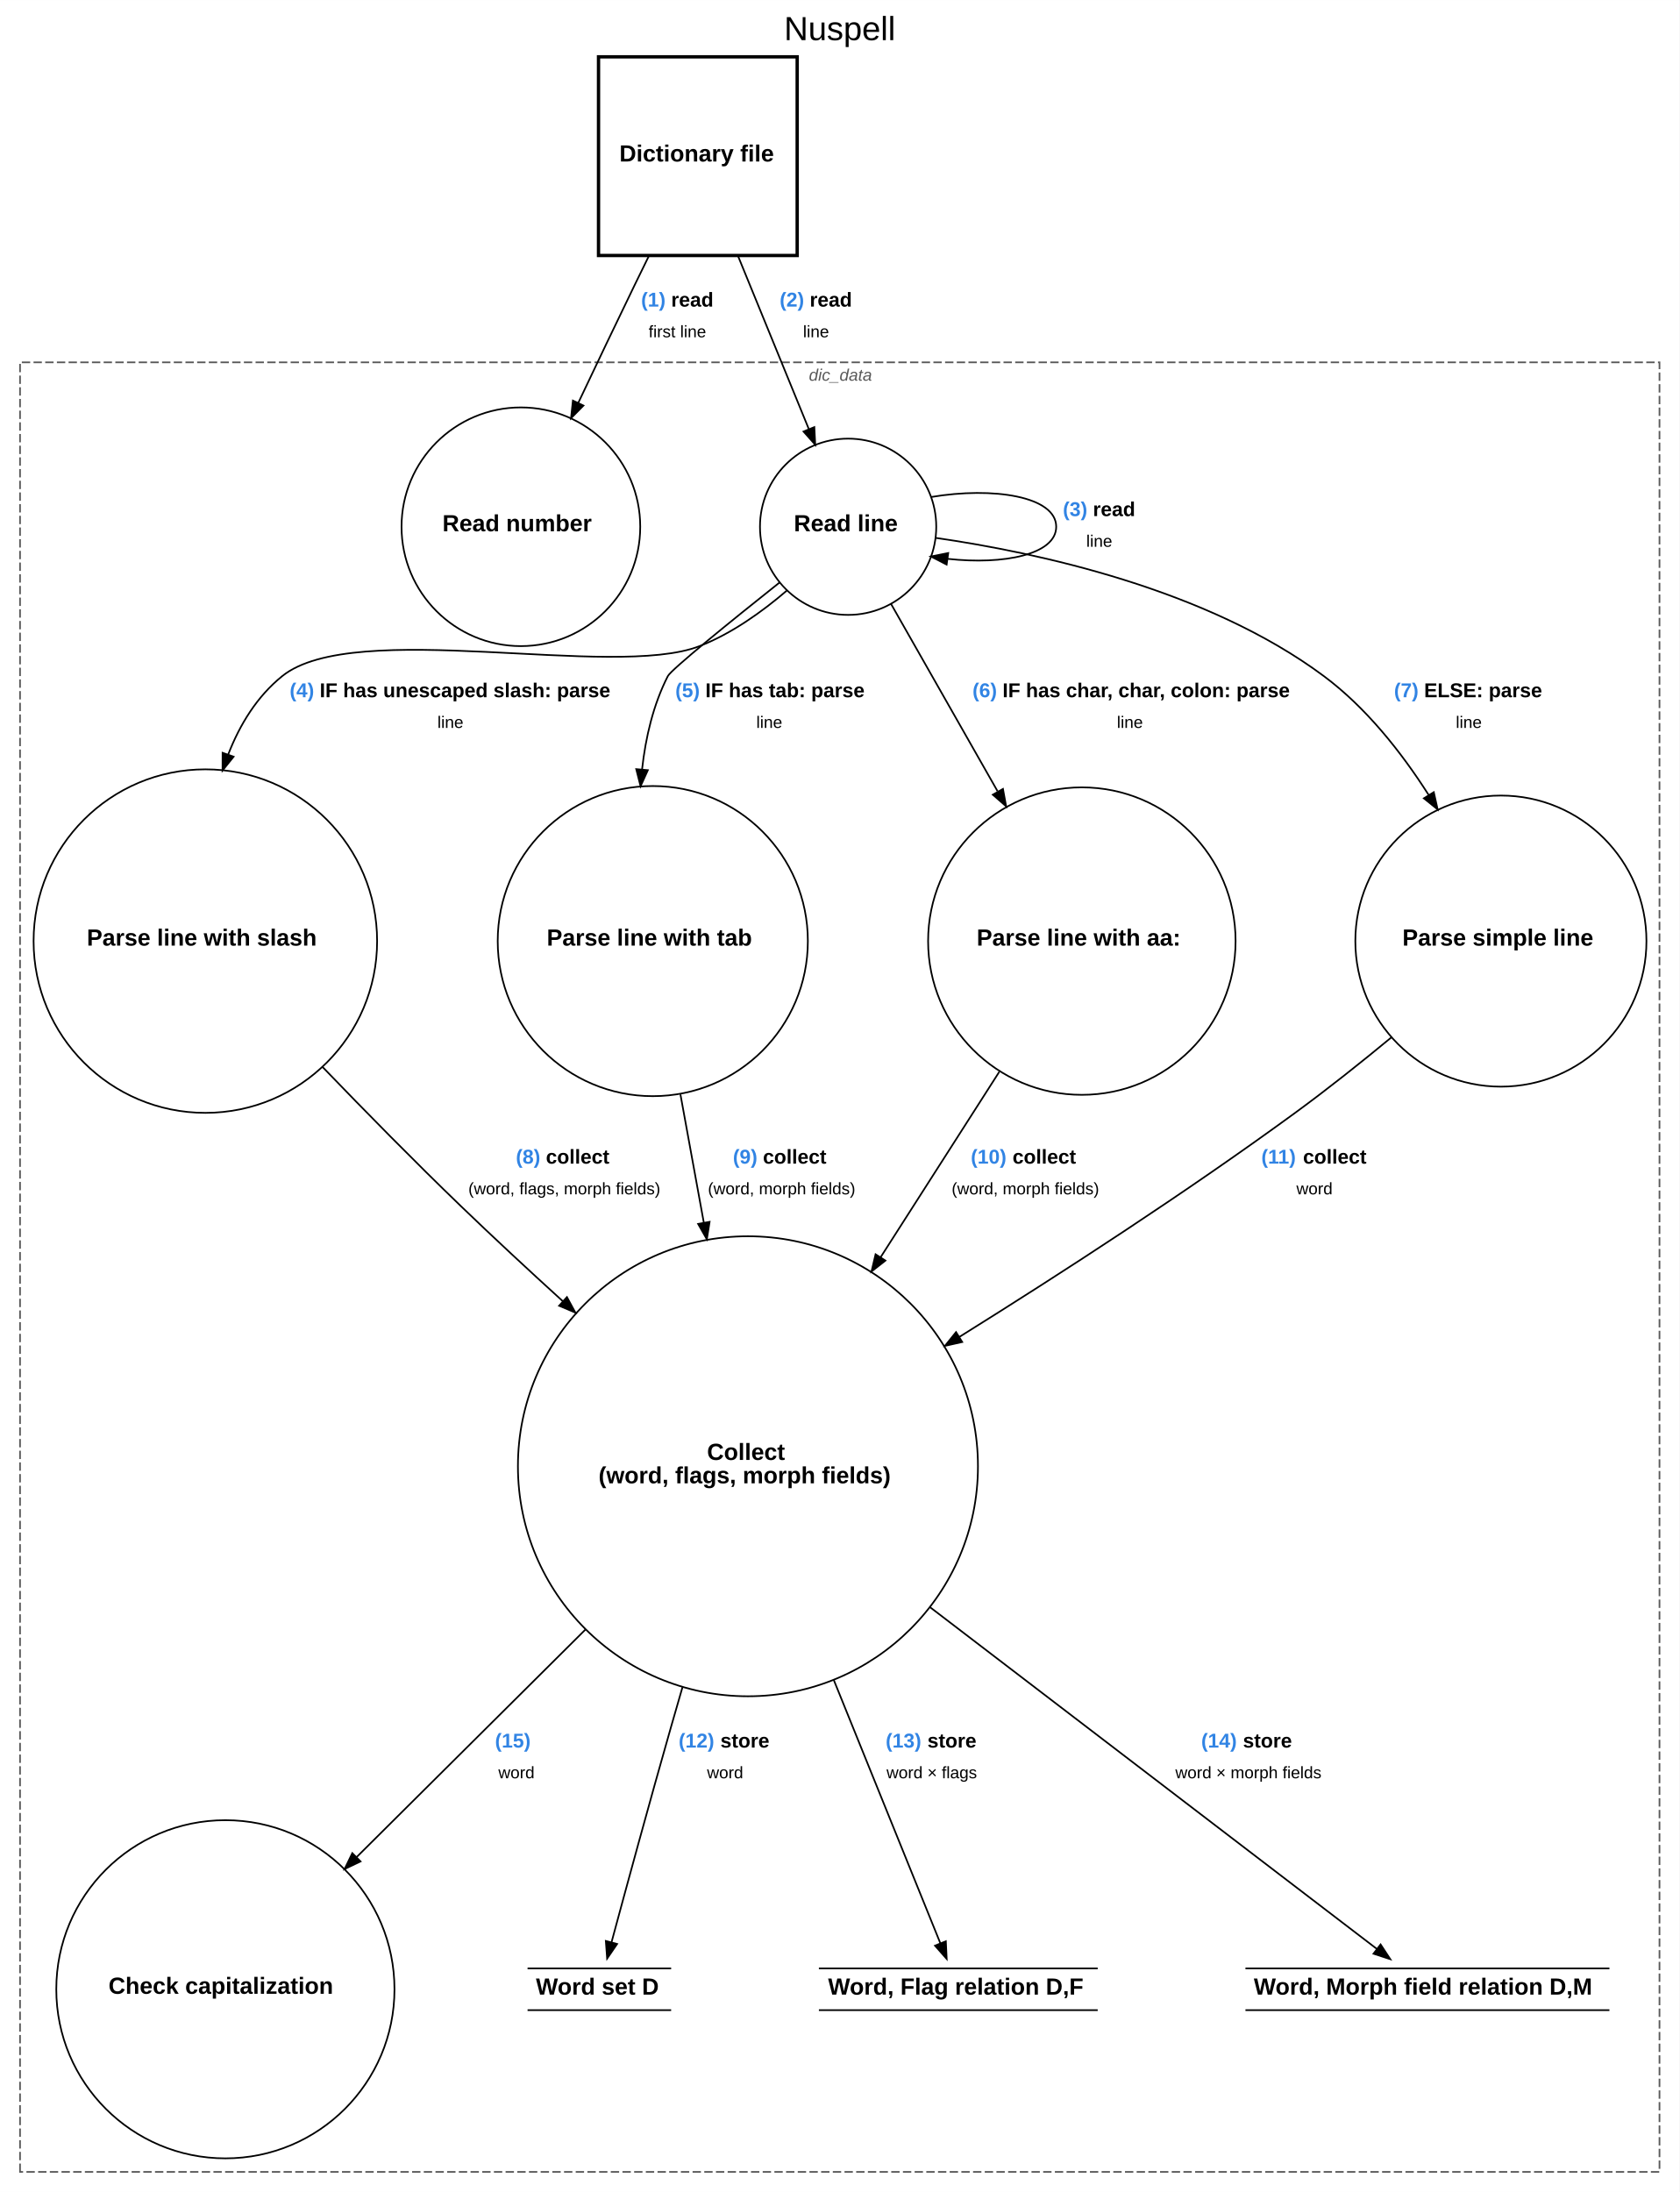
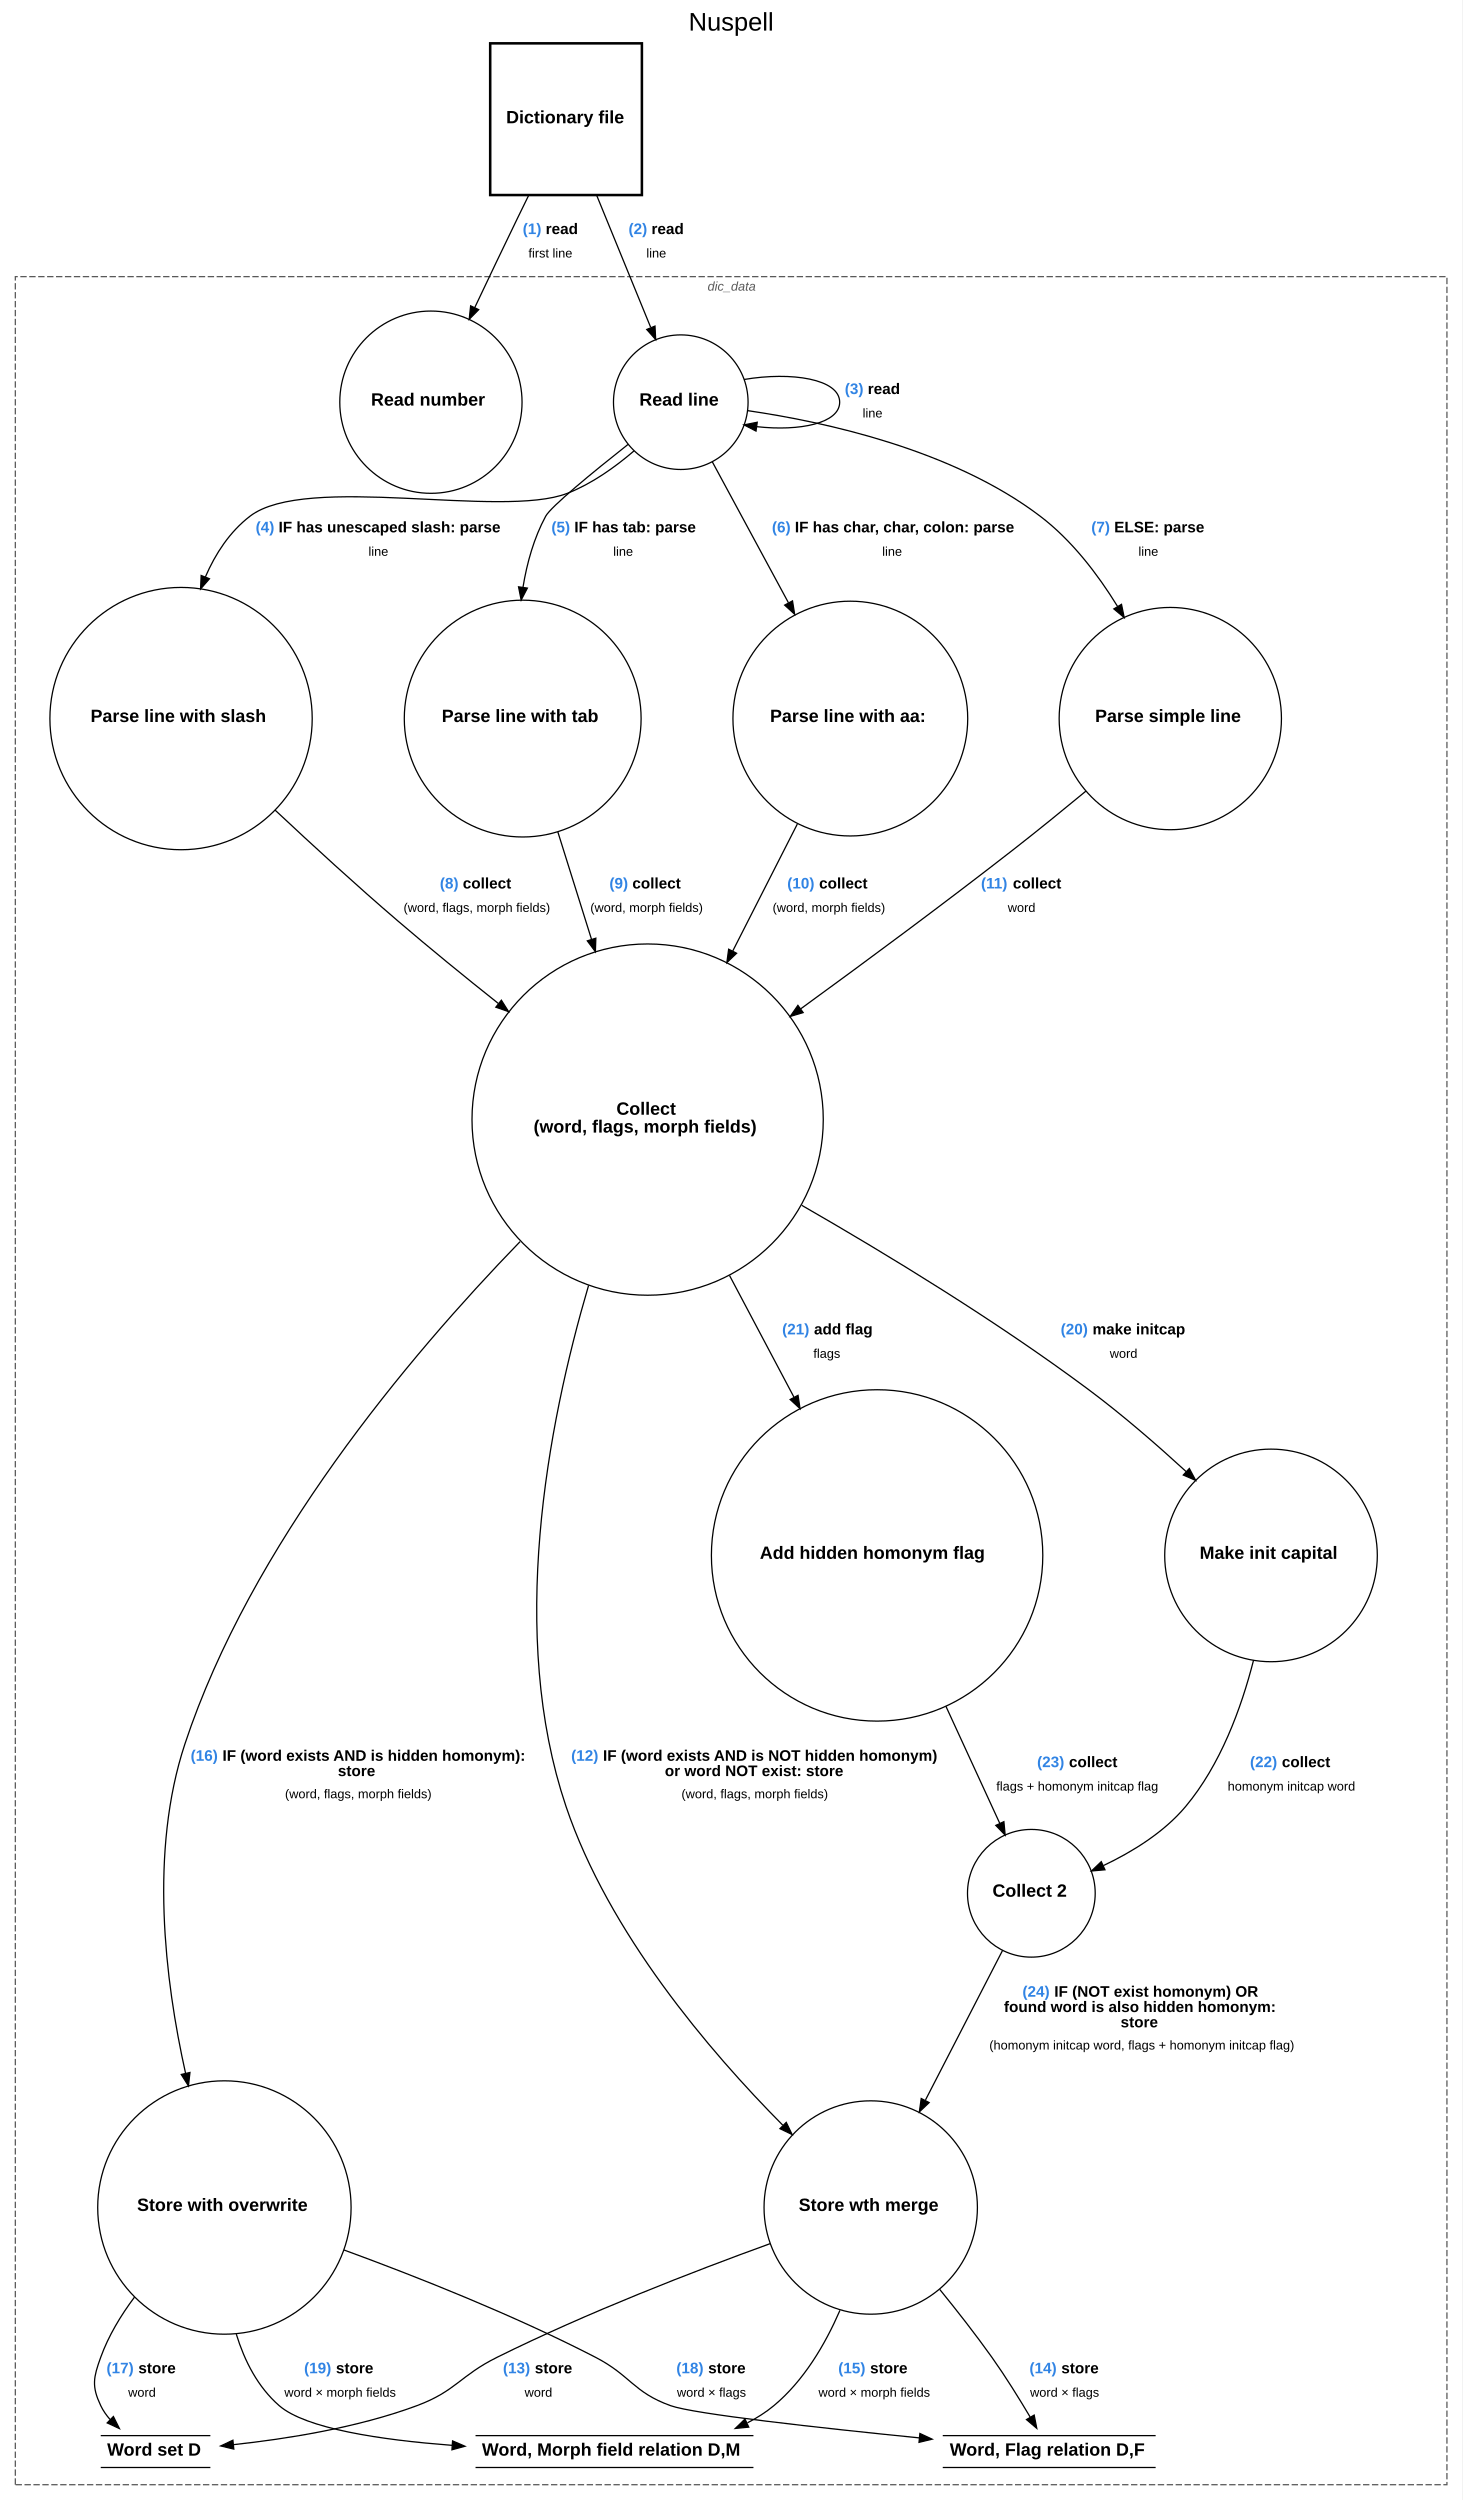
- <svg xmlns="http://www.w3.org/2000/svg" width="1006pt" height="1313pt" viewBox="0.00 0.00 1006.00 1312.92">
-   <g id="graph0" class="graph" transform="scale(1 1) rotate(0) translate(4 1308.92)">
-     <polygon fill="white" stroke="none" points="-4,4 -4,-1308.92 1002,-1308.92 1002,4 -4,4" />
-     <text text-anchor="middle" x="499" y="-1284.92" font-family="Arial" font-size="20.00">Nuspell</text>
+ <svg xmlns="http://www.w3.org/2000/svg" width="1147pt" height="1961pt" viewBox="0.00 0.00 1147.00 1961.09">
+   <g id="graph0" class="graph" transform="scale(1 1) rotate(0) translate(4 1957.09)">
+     <polygon fill="white" stroke="none" points="-4,4 -4,-1957.09 1143,-1957.09 1143,4 -4,4" />
+     <text text-anchor="middle" x="569.5" y="-1933.09" font-family="Arial" font-size="20.00">Nuspell</text>
    <g id="clust1" class="cluster">
-       <polygon fill="none" stroke="#595959" stroke-dasharray="5,2" points="8,-8 8,-1091.92 990,-1091.92 990,-8 8,-8" />
-       <text text-anchor="start" x="480.5" y="-1080.92" font-family="Arial" font-style="italic" font-size="10.00" fill="#595959">dic_data</text>
+       <polygon fill="none" stroke="#595959" stroke-dasharray="5,2" points="8,-8 8,-1740.09 1131,-1740.09 1131,-8 8,-8" />
+       <text text-anchor="start" x="551" y="-1729.09" font-family="Arial" font-style="italic" font-size="10.00" fill="#595959">dic_data</text>
    </g>
    <g id="node1" class="node">
-       <polygon fill="none" stroke="black" stroke-width="2" points="473.5,-1274.92 354.5,-1274.92 354.5,-1155.92 473.5,-1155.92 473.5,-1274.92" />
-       <text text-anchor="start" x="367" y="-1212.22" font-family="Arial" font-weight="bold" font-size="14.00">Dictionary file</text>
+       <polygon fill="none" stroke="black" stroke-width="2" points="499.5,-1923.09 380.5,-1923.09 380.5,-1804.09 499.5,-1804.09 499.5,-1923.09" />
+       <text text-anchor="start" x="393" y="-1860.39" font-family="Arial" font-weight="bold" font-size="14.00">Dictionary file</text>
    </g>
    <g id="node2" class="node">
-       <ellipse fill="none" stroke="black" cx="308" cy="-993.429" rx="71.487" ry="71.487" />
-       <text text-anchor="start" x="261" y="-990.729" font-family="Arial" font-weight="bold" font-size="14.00">Read number</text>
+       <ellipse fill="none" stroke="black" cx="334" cy="-1641.6" rx="71.487" ry="71.487" />
+       <text text-anchor="start" x="287" y="-1638.9" font-family="Arial" font-weight="bold" font-size="14.00">Read number</text>
    </g>
    <g id="edge1" class="edge">
-       <path fill="none" stroke="black" d="M384.638,-1155.59C381.705,-1149.63 378.784,-1143.66 376,-1137.92 364.946,-1115.14 353.071,-1090.24 342.387,-1067.67" />
-       <polygon fill="black" stroke="black" points="345.483,-1066.03 338.044,-1058.48 339.154,-1069.02 345.483,-1066.03" />
-       <text text-anchor="start" x="380" y="-1125.32" font-family="Arial" font-weight="bold" font-size="12.00" fill="#3184e4">(1) </text>
-       <text text-anchor="start" x="398" y="-1125.32" font-family="Arial" font-weight="bold" font-size="12.00">read</text>
-       <text text-anchor="start" x="384.5" y="-1106.92" font-family="Arial" font-size="10.00">first line</text>
+       <path fill="none" stroke="black" d="M410.638,-1803.76C407.705,-1797.8 404.784,-1791.83 402,-1786.09 390.946,-1763.31 379.071,-1738.41 368.387,-1715.83" />
+       <polygon fill="black" stroke="black" points="371.483,-1714.19 364.044,-1706.65 365.154,-1717.19 371.483,-1714.19" />
+       <text text-anchor="start" x="406" y="-1773.49" font-family="Arial" font-weight="bold" font-size="12.00" fill="#3184e4">(1) </text>
+       <text text-anchor="start" x="424" y="-1773.49" font-family="Arial" font-weight="bold" font-size="12.00">read</text>
+       <text text-anchor="start" x="410.5" y="-1755.09" font-family="Arial" font-size="10.00">first line</text>
    </g>
    <g id="node3" class="node">
-       <ellipse fill="none" stroke="black" cx="504" cy="-993.429" rx="52.791" ry="52.791" />
-       <text text-anchor="start" x="471.5" y="-990.729" font-family="Arial" font-weight="bold" font-size="14.00">Read line</text>
+       <ellipse fill="none" stroke="black" cx="530" cy="-1641.6" rx="52.791" ry="52.791" />
+       <text text-anchor="start" x="497.5" y="-1638.9" font-family="Arial" font-weight="bold" font-size="14.00">Read line</text>
    </g>
    <g id="edge2" class="edge">
-       <path fill="none" stroke="black" d="M438,-1155.76C451.119,-1123.69 467.308,-1084.12 480.369,-1052.19" />
-       <polygon fill="black" stroke="black" points="483.768,-1053.13 484.315,-1042.55 477.289,-1050.48 483.768,-1053.13" />
-       <text text-anchor="start" x="463" y="-1125.32" font-family="Arial" font-weight="bold" font-size="12.00" fill="#3184e4">(2) </text>
-       <text text-anchor="start" x="481" y="-1125.32" font-family="Arial" font-weight="bold" font-size="12.00">read</text>
-       <text text-anchor="start" x="477" y="-1106.92" font-family="Arial" font-size="10.00">line</text>
+       <path fill="none" stroke="black" d="M464,-1803.93C477.119,-1771.86 493.308,-1732.29 506.369,-1700.36" />
+       <polygon fill="black" stroke="black" points="509.768,-1701.3 510.315,-1690.72 503.289,-1698.65 509.768,-1701.3" />
+       <text text-anchor="start" x="489" y="-1773.49" font-family="Arial" font-weight="bold" font-size="12.00" fill="#3184e4">(2) </text>
+       <text text-anchor="start" x="507" y="-1773.49" font-family="Arial" font-weight="bold" font-size="12.00">read</text>
+       <text text-anchor="start" x="503" y="-1755.09" font-family="Arial" font-size="10.00">line</text>
    </g>
    <g id="edge3" class="edge">
-       <path fill="none" stroke="black" d="M553.591,-1011.23C590.916,-1017.56 628.645,-1011.62 628.645,-993.429 628.645,-976.87 597.391,-970.467 563.634,-974.219" />
-       <polygon fill="black" stroke="black" points="563.008,-970.772 553.591,-975.627 563.98,-977.704 563.008,-970.772" />
-       <text text-anchor="start" x="632.645" y="-999.829" font-family="Arial" font-weight="bold" font-size="12.00" fill="#3184e4">(3) </text>
-       <text text-anchor="start" x="650.645" y="-999.829" font-family="Arial" font-weight="bold" font-size="12.00">read</text>
-       <text text-anchor="start" x="646.645" y="-981.429" font-family="Arial" font-size="10.00">line</text>
+       <path fill="none" stroke="black" d="M579.591,-1659.4C616.916,-1665.73 654.645,-1659.79 654.645,-1641.6 654.645,-1625.04 623.391,-1618.64 589.634,-1622.39" />
+       <polygon fill="black" stroke="black" points="589.008,-1618.94 579.591,-1623.79 589.98,-1625.87 589.008,-1618.94" />
+       <text text-anchor="start" x="658.645" y="-1648" font-family="Arial" font-weight="bold" font-size="12.00" fill="#3184e4">(3) </text>
+       <text text-anchor="start" x="676.645" y="-1648" font-family="Arial" font-weight="bold" font-size="12.00">read</text>
+       <text text-anchor="start" x="672.645" y="-1629.6" font-family="Arial" font-size="10.00">line</text>
    </g>
    <g id="node4" class="node">
-       <ellipse fill="none" stroke="black" cx="119" cy="-745.245" rx="102.882" ry="102.882" />
-       <text text-anchor="start" x="48" y="-742.545" font-family="Arial" font-weight="bold" font-size="14.00">Parse line with slash</text>
+       <ellipse fill="none" stroke="black" cx="138" cy="-1393.41" rx="102.882" ry="102.882" />
+       <text text-anchor="start" x="67" y="-1390.71" font-family="Arial" font-weight="bold" font-size="14.00">Parse line with slash</text>
    </g>
    <g id="edge4" class="edge">
-       <path fill="none" stroke="black" d="M467.338,-955.243C452.377,-942.392 434.106,-929.365 415,-921.935 363.088,-901.748 208.331,-938.934 165,-903.935 149.981,-891.804 139.688,-875.062 132.673,-856.994" />
-       <polygon fill="black" stroke="black" points="135.929,-855.704 129.295,-847.443 129.33,-858.038 135.929,-855.704" />
-       <text text-anchor="start" x="169.5" y="-891.335" font-family="Arial" font-weight="bold" font-size="12.00" fill="#3184e4">(4) </text>
-       <text text-anchor="start" x="187.5" y="-891.335" font-family="Arial" font-weight="bold" font-size="12.00">IF has unescaped slash: parse</text>
-       <text text-anchor="start" x="258" y="-872.935" font-family="Arial" font-size="10.00">line</text>
+       <path fill="none" stroke="black" d="M493.336,-1603.41C478.375,-1590.56 460.105,-1577.54 441,-1570.1 389.297,-1549.99 235.945,-1585.97 192,-1552.1 176.215,-1539.94 165.014,-1522.91 157.074,-1504.51" />
+       <polygon fill="black" stroke="black" points="160.273,-1503.08 153.323,-1495.09 153.769,-1505.67 160.273,-1503.08" />
+       <text text-anchor="start" x="196.5" y="-1539.5" font-family="Arial" font-weight="bold" font-size="12.00" fill="#3184e4">(4) </text>
+       <text text-anchor="start" x="214.5" y="-1539.5" font-family="Arial" font-weight="bold" font-size="12.00">IF has unescaped slash: parse</text>
+       <text text-anchor="start" x="285" y="-1521.1" font-family="Arial" font-size="10.00">line</text>
    </g>
    <g id="node5" class="node">
-       <ellipse fill="none" stroke="black" cx="387" cy="-745.245" rx="92.883" ry="92.883" />
-       <text text-anchor="start" x="323.5" y="-742.545" font-family="Arial" font-weight="bold" font-size="14.00">Parse line with tab</text>
+       <ellipse fill="none" stroke="black" cx="406" cy="-1393.41" rx="92.883" ry="92.883" />
+       <text text-anchor="start" x="342.5" y="-1390.71" font-family="Arial" font-weight="bold" font-size="14.00">Parse line with tab</text>
    </g>
    <g id="edge5" class="edge">
-       <path fill="none" stroke="black" d="M463.034,-960.121C433.331,-936.495 398.02,-907.905 396,-903.935 387.317,-886.87 382.701,-867.381 380.579,-848.062" />
-       <polygon fill="black" stroke="black" points="384.056,-847.641 379.689,-837.988 377.083,-848.258 384.056,-847.641" />
-       <text text-anchor="start" x="400.5" y="-891.335" font-family="Arial" font-weight="bold" font-size="12.00" fill="#3184e4">(5) </text>
-       <text text-anchor="start" x="418.5" y="-891.335" font-family="Arial" font-weight="bold" font-size="12.00">IF has tab: parse</text>
-       <text text-anchor="start" x="449" y="-872.935" font-family="Arial" font-size="10.00">line</text>
+       <path fill="none" stroke="black" d="M488.651,-1608.5C460.665,-1586.38 428.067,-1559.65 424,-1552.1 414.87,-1535.17 409.381,-1515.74 406.227,-1496.43" />
+       <polygon fill="black" stroke="black" points="409.667,-1495.77 404.783,-1486.37 402.738,-1496.76 409.667,-1495.77" />
+       <text text-anchor="start" x="428.5" y="-1539.5" font-family="Arial" font-weight="bold" font-size="12.00" fill="#3184e4">(5) </text>
+       <text text-anchor="start" x="446.5" y="-1539.5" font-family="Arial" font-weight="bold" font-size="12.00">IF has tab: parse</text>
+       <text text-anchor="start" x="477" y="-1521.1" font-family="Arial" font-size="10.00">line</text>
    </g>
    <g id="node6" class="node">
-       <ellipse fill="none" stroke="black" cx="644" cy="-745.245" rx="92.084" ry="92.084" />
-       <text text-anchor="start" x="581" y="-742.545" font-family="Arial" font-weight="bold" font-size="14.00">Parse line with aa:</text>
+       <ellipse fill="none" stroke="black" cx="663" cy="-1393.41" rx="92.084" ry="92.084" />
+       <text text-anchor="start" x="600" y="-1390.71" font-family="Arial" font-weight="bold" font-size="14.00">Parse line with aa:</text>
    </g>
    <g id="edge6" class="edge">
-       <path fill="none" stroke="black" d="M529.678,-947.275C547.51,-915.919 571.86,-873.1 593.506,-835.037" />
-       <polygon fill="black" stroke="black" points="596.754,-836.405 598.655,-825.982 590.669,-832.945 596.754,-836.405" />
-       <text text-anchor="start" x="578.5" y="-891.335" font-family="Arial" font-weight="bold" font-size="12.00" fill="#3184e4">(6) </text>
-       <text text-anchor="start" x="596.5" y="-891.335" font-family="Arial" font-weight="bold" font-size="12.00">IF has char, char, colon: parse</text>
-       <text text-anchor="start" x="665" y="-872.935" font-family="Arial" font-size="10.00">line</text>
+       <path fill="none" stroke="black" d="M554.705,-1594.87C571.465,-1563.84 594.183,-1521.79 614.483,-1484.22" />
+       <polygon fill="black" stroke="black" points="617.641,-1485.74 619.315,-1475.27 611.482,-1482.41 617.641,-1485.74" />
+       <text text-anchor="start" x="601.5" y="-1539.5" font-family="Arial" font-weight="bold" font-size="12.00" fill="#3184e4">(6) </text>
+       <text text-anchor="start" x="619.5" y="-1539.5" font-family="Arial" font-weight="bold" font-size="12.00">IF has char, char, colon: parse</text>
+       <text text-anchor="start" x="688" y="-1521.1" font-family="Arial" font-size="10.00">line</text>
    </g>
    <g id="node7" class="node">
-       <ellipse fill="none" stroke="black" cx="895" cy="-745.245" rx="87.185" ry="87.185" />
-       <text text-anchor="start" x="836" y="-742.545" font-family="Arial" font-weight="bold" font-size="14.00">Parse simple line</text>
+       <ellipse fill="none" stroke="black" cx="914" cy="-1393.41" rx="87.185" ry="87.185" />
+       <text text-anchor="start" x="855" y="-1390.71" font-family="Arial" font-weight="bold" font-size="14.00">Parse simple line</text>
    </g>
    <g id="edge7" class="edge">
-       <path fill="none" stroke="black" d="M556.313,-986.793C617.362,-977.978 718.875,-956.149 789,-903.935 814.079,-885.262 835.118,-858.799 851.671,-832.875" />
-       <polygon fill="black" stroke="black" points="854.808,-834.457 857.112,-824.116 848.862,-830.763 854.808,-834.457" />
-       <text text-anchor="start" x="831" y="-891.335" font-family="Arial" font-weight="bold" font-size="12.00" fill="#3184e4">(7) </text>
-       <text text-anchor="start" x="849" y="-891.335" font-family="Arial" font-weight="bold" font-size="12.00">ELSE: parse</text>
-       <text text-anchor="start" x="868" y="-872.935" font-family="Arial" font-size="10.00">line</text>
+       <path fill="none" stroke="black" d="M582.467,-1634.96C643.088,-1626.16 743.291,-1604.38 812,-1552.1 836.479,-1533.48 856.768,-1507.17 872.631,-1481.37" />
+       <polygon fill="black" stroke="black" points="875.716,-1483.03 877.84,-1472.65 869.707,-1479.44 875.716,-1483.03" />
+       <text text-anchor="start" x="852" y="-1539.5" font-family="Arial" font-weight="bold" font-size="12.00" fill="#3184e4">(7) </text>
+       <text text-anchor="start" x="870" y="-1539.5" font-family="Arial" font-weight="bold" font-size="12.00">ELSE: parse</text>
+       <text text-anchor="start" x="889" y="-1521.1" font-family="Arial" font-size="10.00">line</text>
    </g>
    <g id="node8" class="node">
-       <ellipse fill="none" stroke="black" cx="444" cy="-430.668" rx="137.772" ry="137.772" />
-       <text text-anchor="start" x="419.5" y="-434.468" font-family="Arial" font-weight="bold" font-size="14.00">Collect</text>
-       <text text-anchor="start" x="354.5" y="-420.468" font-family="Arial" font-weight="bold" font-size="14.00">(word, flags, morph fields)</text>
+       <ellipse fill="none" stroke="black" cx="504" cy="-1078.84" rx="137.772" ry="137.772" />
+       <text text-anchor="start" x="479.5" y="-1082.64" font-family="Arial" font-weight="bold" font-size="14.00">Collect</text>
+       <text text-anchor="start" x="414.5" y="-1068.64" font-family="Arial" font-weight="bold" font-size="14.00">(word, flags, morph fields)</text>
    </g>
    <g id="edge8" class="edge">
-       <path fill="none" stroke="black" d="M189.216,-669.822C214.882,-643.17 244.393,-613.152 272,-586.554 291.459,-567.806 312.562,-548.221 333.103,-529.532" />
-       <polygon fill="black" stroke="black" points="335.589,-532.003 340.641,-522.69 330.884,-526.819 335.589,-532.003" />
-       <text text-anchor="start" x="305" y="-611.954" font-family="Arial" font-weight="bold" font-size="12.00" fill="#3184e4">(8) </text>
-       <text text-anchor="start" x="323" y="-611.954" font-family="Arial" font-weight="bold" font-size="12.00">collect</text>
-       <text text-anchor="start" x="276.5" y="-593.554" font-family="Arial" font-size="10.00">(word, flags, morph fields)</text>
+       <path fill="none" stroke="black" d="M211.738,-1321.64C241.204,-1293.99 275.745,-1262.35 308,-1234.72 333.074,-1213.24 360.567,-1190.84 386.824,-1169.97" />
+       <polygon fill="black" stroke="black" points="389.267,-1172.5 394.928,-1163.54 384.918,-1167.01 389.267,-1172.5" />
+       <text text-anchor="start" x="341" y="-1260.12" font-family="Arial" font-weight="bold" font-size="12.00" fill="#3184e4">(8) </text>
+       <text text-anchor="start" x="359" y="-1260.12" font-family="Arial" font-weight="bold" font-size="12.00">collect</text>
+       <text text-anchor="start" x="312.5" y="-1241.72" font-family="Arial" font-size="10.00">(word, flags, morph fields)</text>
    </g>
    <g id="edge9" class="edge">
-       <path fill="none" stroke="black" d="M403.563,-653.415C407.95,-629.36 412.797,-602.78 417.566,-576.625" />
-       <polygon fill="black" stroke="black" points="421.038,-577.094 419.389,-566.628 414.152,-575.838 421.038,-577.094" />
-       <text text-anchor="start" x="435" y="-611.954" font-family="Arial" font-weight="bold" font-size="12.00" fill="#3184e4">(9) </text>
-       <text text-anchor="start" x="453" y="-611.954" font-family="Arial" font-weight="bold" font-size="12.00">collect</text>
-       <text text-anchor="start" x="420" y="-593.554" font-family="Arial" font-size="10.00">(word, morph fields)</text>
+       <path fill="none" stroke="black" d="M433.559,-1304.51C441.774,-1278.31 450.99,-1248.92 459.979,-1220.24" />
+       <polygon fill="black" stroke="black" points="463.366,-1221.14 463.018,-1210.55 456.686,-1219.05 463.366,-1221.14" />
+       <text text-anchor="start" x="474" y="-1260.12" font-family="Arial" font-weight="bold" font-size="12.00" fill="#3184e4">(9) </text>
+       <text text-anchor="start" x="492" y="-1260.12" font-family="Arial" font-weight="bold" font-size="12.00">collect</text>
+       <text text-anchor="start" x="459" y="-1241.72" font-family="Arial" font-size="10.00">(word, morph fields)</text>
    </g>
    <g id="edge10" class="edge">
-       <path fill="none" stroke="black" d="M594.562,-666.978C573.107,-633.447 547.439,-593.331 523.425,-555.8" />
-       <polygon fill="black" stroke="black" points="526.345,-553.87 518.008,-547.333 520.449,-557.643 526.345,-553.87" />
-       <text text-anchor="start" x="577.5" y="-611.954" font-family="Arial" font-weight="bold" font-size="12.00" fill="#3184e4">(10) </text>
-       <text text-anchor="start" x="602.5" y="-611.954" font-family="Arial" font-weight="bold" font-size="12.00">collect</text>
-       <text text-anchor="start" x="566" y="-593.554" font-family="Arial" font-size="10.00">(word, morph fields)</text>
+       <path fill="none" stroke="black" d="M621.432,-1310.7C605.933,-1280.23 587.921,-1244.82 570.728,-1211.02" />
+       <polygon fill="black" stroke="black" points="573.794,-1209.32 566.141,-1202 567.555,-1212.5 573.794,-1209.32" />
+       <text text-anchor="start" x="613.5" y="-1260.12" font-family="Arial" font-weight="bold" font-size="12.00" fill="#3184e4">(10) </text>
+       <text text-anchor="start" x="638.5" y="-1260.12" font-family="Arial" font-weight="bold" font-size="12.00">collect</text>
+       <text text-anchor="start" x="602" y="-1241.72" font-family="Arial" font-size="10.00">(word, morph fields)</text>
    </g>
    <g id="edge11" class="edge">
-       <path fill="none" stroke="black" d="M829.448,-687.607C811.197,-672.516 791.126,-656.532 772,-642.554 707.4,-595.341 632.535,-546.773 570.654,-508.164" />
-       <polygon fill="black" stroke="black" points="572.35,-505.097 562.011,-502.783 568.651,-511.039 572.35,-505.097" />
-       <text text-anchor="start" x="751.5" y="-611.954" font-family="Arial" font-weight="bold" font-size="12.00" fill="#3184e4">(11) </text>
-       <text text-anchor="start" x="776.5" y="-611.954" font-family="Arial" font-weight="bold" font-size="12.00">collect</text>
-       <text text-anchor="start" x="772.5" y="-593.554" font-family="Arial" font-size="10.00">word</text>
+       <path fill="none" stroke="black" d="M847.856,-1336.56C829.605,-1321.47 809.682,-1305.29 791,-1290.72 736.963,-1248.59 675.928,-1203.41 624.079,-1165.73" />
+       <polygon fill="black" stroke="black" points="625.988,-1162.79 615.839,-1159.74 621.875,-1168.45 625.988,-1162.79" />
+       <text text-anchor="start" x="765.5" y="-1260.12" font-family="Arial" font-weight="bold" font-size="12.00" fill="#3184e4">(11) </text>
+       <text text-anchor="start" x="790.5" y="-1260.12" font-family="Arial" font-weight="bold" font-size="12.00">collect</text>
+       <text text-anchor="start" x="786.5" y="-1241.72" font-family="Arial" font-size="10.00">word</text>
    </g>
    <g id="node9" class="node">
-       <ellipse fill="none" stroke="black" cx="131" cy="-117.391" rx="101.282" ry="101.282" />
-       <text text-anchor="start" x="61" y="-114.691" font-family="Arial" font-weight="bold" font-size="14.00">Check capitalization</text>
+       <ellipse fill="none" stroke="black" cx="993" cy="-736.962" rx="83.386" ry="83.386" />
+       <text text-anchor="start" x="937" y="-734.262" font-family="Arial" font-weight="bold" font-size="14.00">Make init capital</text>
+     </g>
+     <g id="edge20" class="edge">
+       <path fill="none" stroke="black" d="M624.868,-1011.61C692.998,-972.463 778.515,-920.246 850,-866.95 876.122,-847.475 903.078,-824.135 926.449,-802.695" />
+       <polygon fill="black" stroke="black" points="928.934,-805.164 933.905,-795.808 924.184,-800.022 928.934,-805.164" />
+       <text text-anchor="start" x="828" y="-910.35" font-family="Arial" font-weight="bold" font-size="12.00" fill="#3184e4">(20) </text>
+       <text text-anchor="start" x="853" y="-910.35" font-family="Arial" font-weight="bold" font-size="12.00">make initcap</text>
+       <text text-anchor="start" x="866.5" y="-891.95" font-family="Arial" font-size="10.00">word</text>
+     </g>
+     <g id="node10" class="node">
+       <ellipse fill="none" stroke="black" cx="684" cy="-736.962" rx="129.977" ry="129.977" />
+       <text text-anchor="start" x="592" y="-734.262" font-family="Arial" font-weight="bold" font-size="14.00">Add hidden homonym flag</text>
+     </g>
+     <g id="edge21" class="edge">
+       <path fill="none" stroke="black" d="M568.222,-956.573C584.625,-925.602 602.275,-892.274 618.73,-861.204" />
+       <polygon fill="black" stroke="black" points="621.978,-862.549 623.566,-852.074 615.792,-859.273 621.978,-862.549" />
+       <text text-anchor="start" x="609.5" y="-910.35" font-family="Arial" font-weight="bold" font-size="12.00" fill="#3184e4">(21) </text>
+       <text text-anchor="start" x="634.5" y="-910.35" font-family="Arial" font-weight="bold" font-size="12.00">add flag</text>
+       <text text-anchor="start" x="634" y="-891.95" font-family="Arial" font-size="10.00">flags</text>
+     </g>
+     <g id="node11" class="node">
+       <ellipse fill="none" stroke="black" cx="172" cy="-225.441" rx="99.382" ry="99.382" />
+       <text text-anchor="start" x="103.5" y="-222.741" font-family="Arial" font-weight="bold" font-size="14.00">Store with overwrite</text>
+     </g>
+     <g id="edge16" class="edge">
+       <path fill="none" stroke="black" d="M403.952,-983.124C315.453,-891.884 192.608,-745.043 141,-588.973 113.242,-505.028 125.103,-404.505 141.559,-330.626" />
+       <polygon fill="black" stroke="black" points="144.979,-331.368 143.8,-320.839 138.156,-329.806 144.979,-331.368" />
+       <text text-anchor="start" x="145.5" y="-575.873" font-family="Arial" font-weight="bold" font-size="12.00" fill="#3184e4">(16) </text>
+       <text text-anchor="start" x="170.5" y="-575.873" font-family="Arial" font-weight="bold" font-size="12.00">IF (word exists AND is hidden homonym):</text>
+       <text text-anchor="start" x="261" y="-563.873" font-family="Arial" font-weight="bold" font-size="12.00">store</text>
+       <text text-anchor="start" x="219.5" y="-546.473" font-family="Arial" font-size="10.00">(word, flags, morph fields)</text>
+     </g>
+     <g id="node12" class="node">
+       <ellipse fill="none" stroke="black" cx="679" cy="-225.441" rx="83.685" ry="83.685" />
+       <text text-anchor="start" x="622.5" y="-222.741" font-family="Arial" font-weight="bold" font-size="14.00">Store wth merge</text>
+     </g>
+     <g id="edge12" class="edge">
+       <path fill="none" stroke="black" d="M457.686,-948.783C425.051,-837.734 394.533,-674.618 440,-539.973 473.441,-440.941 552.038,-348.486 610.014,-290.004" />
+       <polygon fill="black" stroke="black" points="612.735,-292.233 617.335,-282.689 607.787,-287.281 612.735,-292.233" />
+       <text text-anchor="start" x="444" y="-575.873" font-family="Arial" font-weight="bold" font-size="12.00" fill="#3184e4">(12) </text>
+       <text text-anchor="start" x="469" y="-575.873" font-family="Arial" font-weight="bold" font-size="12.00">IF (word exists AND is NOT hidden homonym)</text>
+       <text text-anchor="start" x="517.5" y="-563.873" font-family="Arial" font-weight="bold" font-size="12.00">or word NOT exist: store</text>
+       <text text-anchor="start" x="530.5" y="-546.473" font-family="Arial" font-size="10.00">(word, flags, morph fields)</text>
+     </g>
+     <g id="node16" class="node">
+       <ellipse fill="none" stroke="black" cx="805" cy="-471.928" rx="50.091" ry="50.091" />
+       <text text-anchor="start" x="774.5" y="-469.228" font-family="Arial" font-weight="bold" font-size="14.00">Collect 2</text>
+     </g>
+     <g id="edge22" class="edge">
+       <path fill="none" stroke="black" d="M979.33,-654.868C969.605,-616.688 953.241,-572.506 926,-539.973 908.993,-519.663 884.178,-504.408 861.441,-493.623" />
+       <polygon fill="black" stroke="black" points="862.739,-490.368 852.187,-489.418 859.843,-496.741 862.739,-490.368" />
+       <text text-anchor="start" x="976.5" y="-570.873" font-family="Arial" font-weight="bold" font-size="12.00" fill="#3184e4">(22) </text>
+       <text text-anchor="start" x="1001.5" y="-570.873" font-family="Arial" font-weight="bold" font-size="12.00">collect</text>
+       <text text-anchor="start" x="959" y="-552.473" font-family="Arial" font-size="10.00">homonym initcap word</text>
+     </g>
+     <g id="edge23" class="edge">
+       <path fill="none" stroke="black" d="M737.953,-618.676C752.723,-586.569 768.02,-553.316 780.266,-526.695" />
+       <polygon fill="black" stroke="black" points="783.465,-528.115 784.465,-517.568 777.106,-525.19 783.465,-528.115" />
+       <text text-anchor="start" x="809.5" y="-570.873" font-family="Arial" font-weight="bold" font-size="12.00" fill="#3184e4">(23) </text>
+       <text text-anchor="start" x="834.5" y="-570.873" font-family="Arial" font-weight="bold" font-size="12.00">collect</text>
+       <text text-anchor="start" x="777.5" y="-552.473" font-family="Arial" font-size="10.00">flags + homonym initcap flag</text>
+     </g>
+     <g id="node13" class="node">
+       <text text-anchor="start" x="80" y="-30.8" font-family="Arial" font-weight="bold" font-size="14.00">Word set D</text>
+       <polyline fill="none" stroke="black" points="75,-21.5 161,-21.5 " />
+       <polyline fill="none" stroke="black" points="161,-46.5 75,-46.5 " />
+     </g>
+     <g id="edge17" class="edge">
+       <path fill="none" stroke="black" d="M101.506,-155.179C90.645,-140.688 81.044,-124.7 75,-108 69.252,-92.119 67.748,-85.253 75,-70 76.86,-66.088 79.394,-62.47 82.309,-59.163" />
+       <polygon fill="black" stroke="black" points="84.927,-61.499 89.662,-52.021 80.05,-56.478 84.927,-61.499" />
+       <text text-anchor="start" x="79.5" y="-95.4" font-family="Arial" font-weight="bold" font-size="12.00" fill="#3184e4">(17) </text>
+       <text text-anchor="start" x="104.5" y="-95.4" font-family="Arial" font-weight="bold" font-size="12.00">store</text>
+       <text text-anchor="start" x="96.5" y="-77" font-family="Arial" font-size="10.00">word</text>
+     </g>
+     <g id="node14" class="node">
+       <text text-anchor="start" x="741" y="-30.8" font-family="Arial" font-weight="bold" font-size="14.00">Word, Flag relation D,F</text>
+       <polyline fill="none" stroke="black" points="735.5,-21.5 902.5,-21.5 " />
+       <polyline fill="none" stroke="black" points="902.5,-46.5 735.5,-46.5 " />
+     </g>
+     <g id="edge18" class="edge">
+       <path fill="none" stroke="black" d="M265.755,-192.134C323.797,-170.869 399.17,-140.94 463,-108 490.717,-93.696 492.645,-80.541 522,-70 540.275,-63.438 638.617,-52.592 717.206,-44.711" />
+       <polygon fill="black" stroke="black" points="717.57,-48.192 727.173,-43.717 716.875,-41.227 717.57,-48.192" />
+       <text text-anchor="start" x="526.5" y="-95.4" font-family="Arial" font-weight="bold" font-size="12.00" fill="#3184e4">(18) </text>
+       <text text-anchor="start" x="551.5" y="-95.4" font-family="Arial" font-weight="bold" font-size="12.00">store</text>
+       <text text-anchor="start" x="527" y="-77" font-family="Arial" font-size="10.00">word × flags</text>
+     </g>
+     <g id="node15" class="node">
+       <text text-anchor="start" x="374" y="-30.8" font-family="Arial" font-weight="bold" font-size="14.00">Word, Morph field relation D,M</text>
+       <polyline fill="none" stroke="black" points="369,-21.5 587,-21.5 " />
+       <polyline fill="none" stroke="black" points="587,-46.5 369,-46.5 " />
+     </g>
+     <g id="edge19" class="edge">
+       <path fill="none" stroke="black" d="M181.325,-126.138C187.83,-104.916 198.303,-84.52 215,-70 235.698,-52 294.061,-43.173 350.563,-38.88" />
+       <polygon fill="black" stroke="black" points="350.987,-42.359 360.712,-38.155 350.488,-35.377 350.987,-42.359" />
+       <text text-anchor="start" x="234.5" y="-95.4" font-family="Arial" font-weight="bold" font-size="12.00" fill="#3184e4">(19) </text>
+       <text text-anchor="start" x="259.5" y="-95.4" font-family="Arial" font-weight="bold" font-size="12.00">store</text>
+       <text text-anchor="start" x="219" y="-77" font-family="Arial" font-size="10.00">word × morph fields</text>
+     </g>
+     <g id="edge13" class="edge">
+       <path fill="none" stroke="black" d="M600.06,-197.081C540.201,-175.38 456.489,-142.968 386,-108 356.707,-93.468 353.65,-81.394 323,-70 276.416,-52.682 220.659,-43.868 179.062,-39.421" />
+       <polygon fill="black" stroke="black" points="179.377,-35.935 169.074,-38.407 178.67,-42.899 179.377,-35.935" />
+       <text text-anchor="start" x="390.5" y="-95.4" font-family="Arial" font-weight="bold" font-size="12.00" fill="#3184e4">(13) </text>
+       <text text-anchor="start" x="415.5" y="-95.4" font-family="Arial" font-weight="bold" font-size="12.00">store</text>
+       <text text-anchor="start" x="407.5" y="-77" font-family="Arial" font-size="10.00">word</text>
+     </g>
+     <g id="edge14" class="edge">
+       <path fill="none" stroke="black" d="M733.07,-161.262C746.873,-144.31 761.371,-125.751 774,-108 784.762,-92.874 795.715,-75.165 804.121,-60.977" />
+       <polygon fill="black" stroke="black" points="807.214,-62.623 809.249,-52.225 801.174,-59.084 807.214,-62.623" />
+       <text text-anchor="start" x="803.5" y="-95.4" font-family="Arial" font-weight="bold" font-size="12.00" fill="#3184e4">(14) </text>
+       <text text-anchor="start" x="828.5" y="-95.4" font-family="Arial" font-weight="bold" font-size="12.00">store</text>
+       <text text-anchor="start" x="804" y="-77" font-family="Arial" font-size="10.00">word × flags</text>
    </g>
    <g id="edge15" class="edge">
-       <path fill="none" stroke="black" d="M346.681,-332.884C302.573,-289.02 251.111,-237.841 209.52,-196.479" />
-       <polygon fill="black" stroke="black" points="211.963,-193.972 202.404,-189.402 207.026,-198.935 211.963,-193.972" />
-       <text text-anchor="start" x="292.5" y="-262.182" font-family="Arial" font-weight="bold" font-size="12.00" fill="#3184e4">(15) </text>
-       <text text-anchor="start" x="294.5" y="-243.782" font-family="Arial" font-size="10.00">word</text>
-     </g>
-     <g id="node10" class="node">
-       <text text-anchor="start" x="317" y="-114.191" font-family="Arial" font-weight="bold" font-size="14.00">Word set D</text>
-       <polyline fill="none" stroke="black" points="312,-104.891 398,-104.891 " />
-       <polyline fill="none" stroke="black" points="398,-129.891 312,-129.891 " />
-     </g>
-     <g id="edge12" class="edge">
-       <path fill="none" stroke="black" d="M404.791,-298.324C402.476,-290.363 400.198,-282.468 398,-274.782 385.063,-229.539 370.693,-176.723 362.274,-145.499" />
-       <polygon fill="black" stroke="black" points="365.636,-144.526 359.657,-135.78 358.877,-146.346 365.636,-144.526" />
-       <text text-anchor="start" x="402.5" y="-262.182" font-family="Arial" font-weight="bold" font-size="12.00" fill="#3184e4">(12) </text>
-       <text text-anchor="start" x="427.5" y="-262.182" font-family="Arial" font-weight="bold" font-size="12.00">store</text>
-       <text text-anchor="start" x="419.5" y="-243.782" font-family="Arial" font-size="10.00">word</text>
-     </g>
-     <g id="node11" class="node">
-       <text text-anchor="start" x="492" y="-114.191" font-family="Arial" font-weight="bold" font-size="14.00">Word, Flag relation D,F</text>
-       <polyline fill="none" stroke="black" points="486.5,-104.891 653.5,-104.891 " />
-       <polyline fill="none" stroke="black" points="653.5,-129.891 486.5,-129.891 " />
-     </g>
-     <g id="edge13" class="edge">
-       <path fill="none" stroke="black" d="M495.431,-302.611C519.09,-244.163 545.002,-180.146 559.199,-145.075" />
-       <polygon fill="black" stroke="black" points="562.539,-146.152 563.047,-135.569 556.05,-143.525 562.539,-146.152" />
-       <text text-anchor="start" x="526.5" y="-262.182" font-family="Arial" font-weight="bold" font-size="12.00" fill="#3184e4">(13) </text>
-       <text text-anchor="start" x="551.5" y="-262.182" font-family="Arial" font-weight="bold" font-size="12.00">store</text>
-       <text text-anchor="start" x="527" y="-243.782" font-family="Arial" font-size="10.00">word × flags</text>
-     </g>
-     <g id="node12" class="node">
-       <text text-anchor="start" x="747" y="-114.191" font-family="Arial" font-weight="bold" font-size="14.00">Word, Morph field relation D,M</text>
-       <polyline fill="none" stroke="black" points="742,-104.891 960,-104.891 " />
-       <polyline fill="none" stroke="black" points="960,-129.891 742,-129.891 " />
-     </g>
-     <g id="edge14" class="edge">
-       <path fill="none" stroke="black" d="M553.069,-346.251C643.104,-277.392 764.827,-184.297 820.691,-141.571" />
-       <polygon fill="black" stroke="black" points="822.944,-144.255 828.761,-135.4 818.691,-138.695 822.944,-144.255" />
-       <text text-anchor="start" x="715.5" y="-262.182" font-family="Arial" font-weight="bold" font-size="12.00" fill="#3184e4">(14) </text>
-       <text text-anchor="start" x="740.5" y="-262.182" font-family="Arial" font-weight="bold" font-size="12.00">store</text>
-       <text text-anchor="start" x="700" y="-243.782" font-family="Arial" font-size="10.00">word × morph fields</text>
+       <path fill="none" stroke="black" d="M654.861,-144.762C643.108,-117.674 626.33,-89.383 603,-70 596.723,-64.785 589.721,-60.345 582.324,-56.565" />
+       <polygon fill="black" stroke="black" points="583.313,-53.165 572.769,-52.122 580.361,-59.512 583.313,-53.165" />
+       <text text-anchor="start" x="653.5" y="-95.4" font-family="Arial" font-weight="bold" font-size="12.00" fill="#3184e4">(15) </text>
+       <text text-anchor="start" x="678.5" y="-95.4" font-family="Arial" font-weight="bold" font-size="12.00">store</text>
+       <text text-anchor="start" x="638" y="-77" font-family="Arial" font-size="10.00">word × morph fields</text>
+     </g>
+     <g id="edge24" class="edge">
+       <path fill="none" stroke="black" d="M782.474,-427.219C765.698,-394.667 742.281,-349.231 721.967,-309.813" />
+       <polygon fill="black" stroke="black" points="724.838,-307.744 717.146,-300.459 718.616,-310.951 724.838,-307.744" />
+       <text text-anchor="start" x="798" y="-390.782" font-family="Arial" font-weight="bold" font-size="12.00" fill="#3184e4">(24) </text>
+       <text text-anchor="start" x="823" y="-390.782" font-family="Arial" font-weight="bold" font-size="12.00">IF (NOT exist homonym) OR</text>
+       <text text-anchor="start" x="783.5" y="-378.782" font-family="Arial" font-weight="bold" font-size="12.00">found word is also hidden homonym:</text>
+       <text text-anchor="start" x="875" y="-366.782" font-family="Arial" font-weight="bold" font-size="12.00">store</text>
+       <text text-anchor="start" x="772" y="-349.382" font-family="Arial" font-size="10.00">(homonym initcap word, flags + homonym initcap flag)</text>
    </g>
  </g>
</svg>
